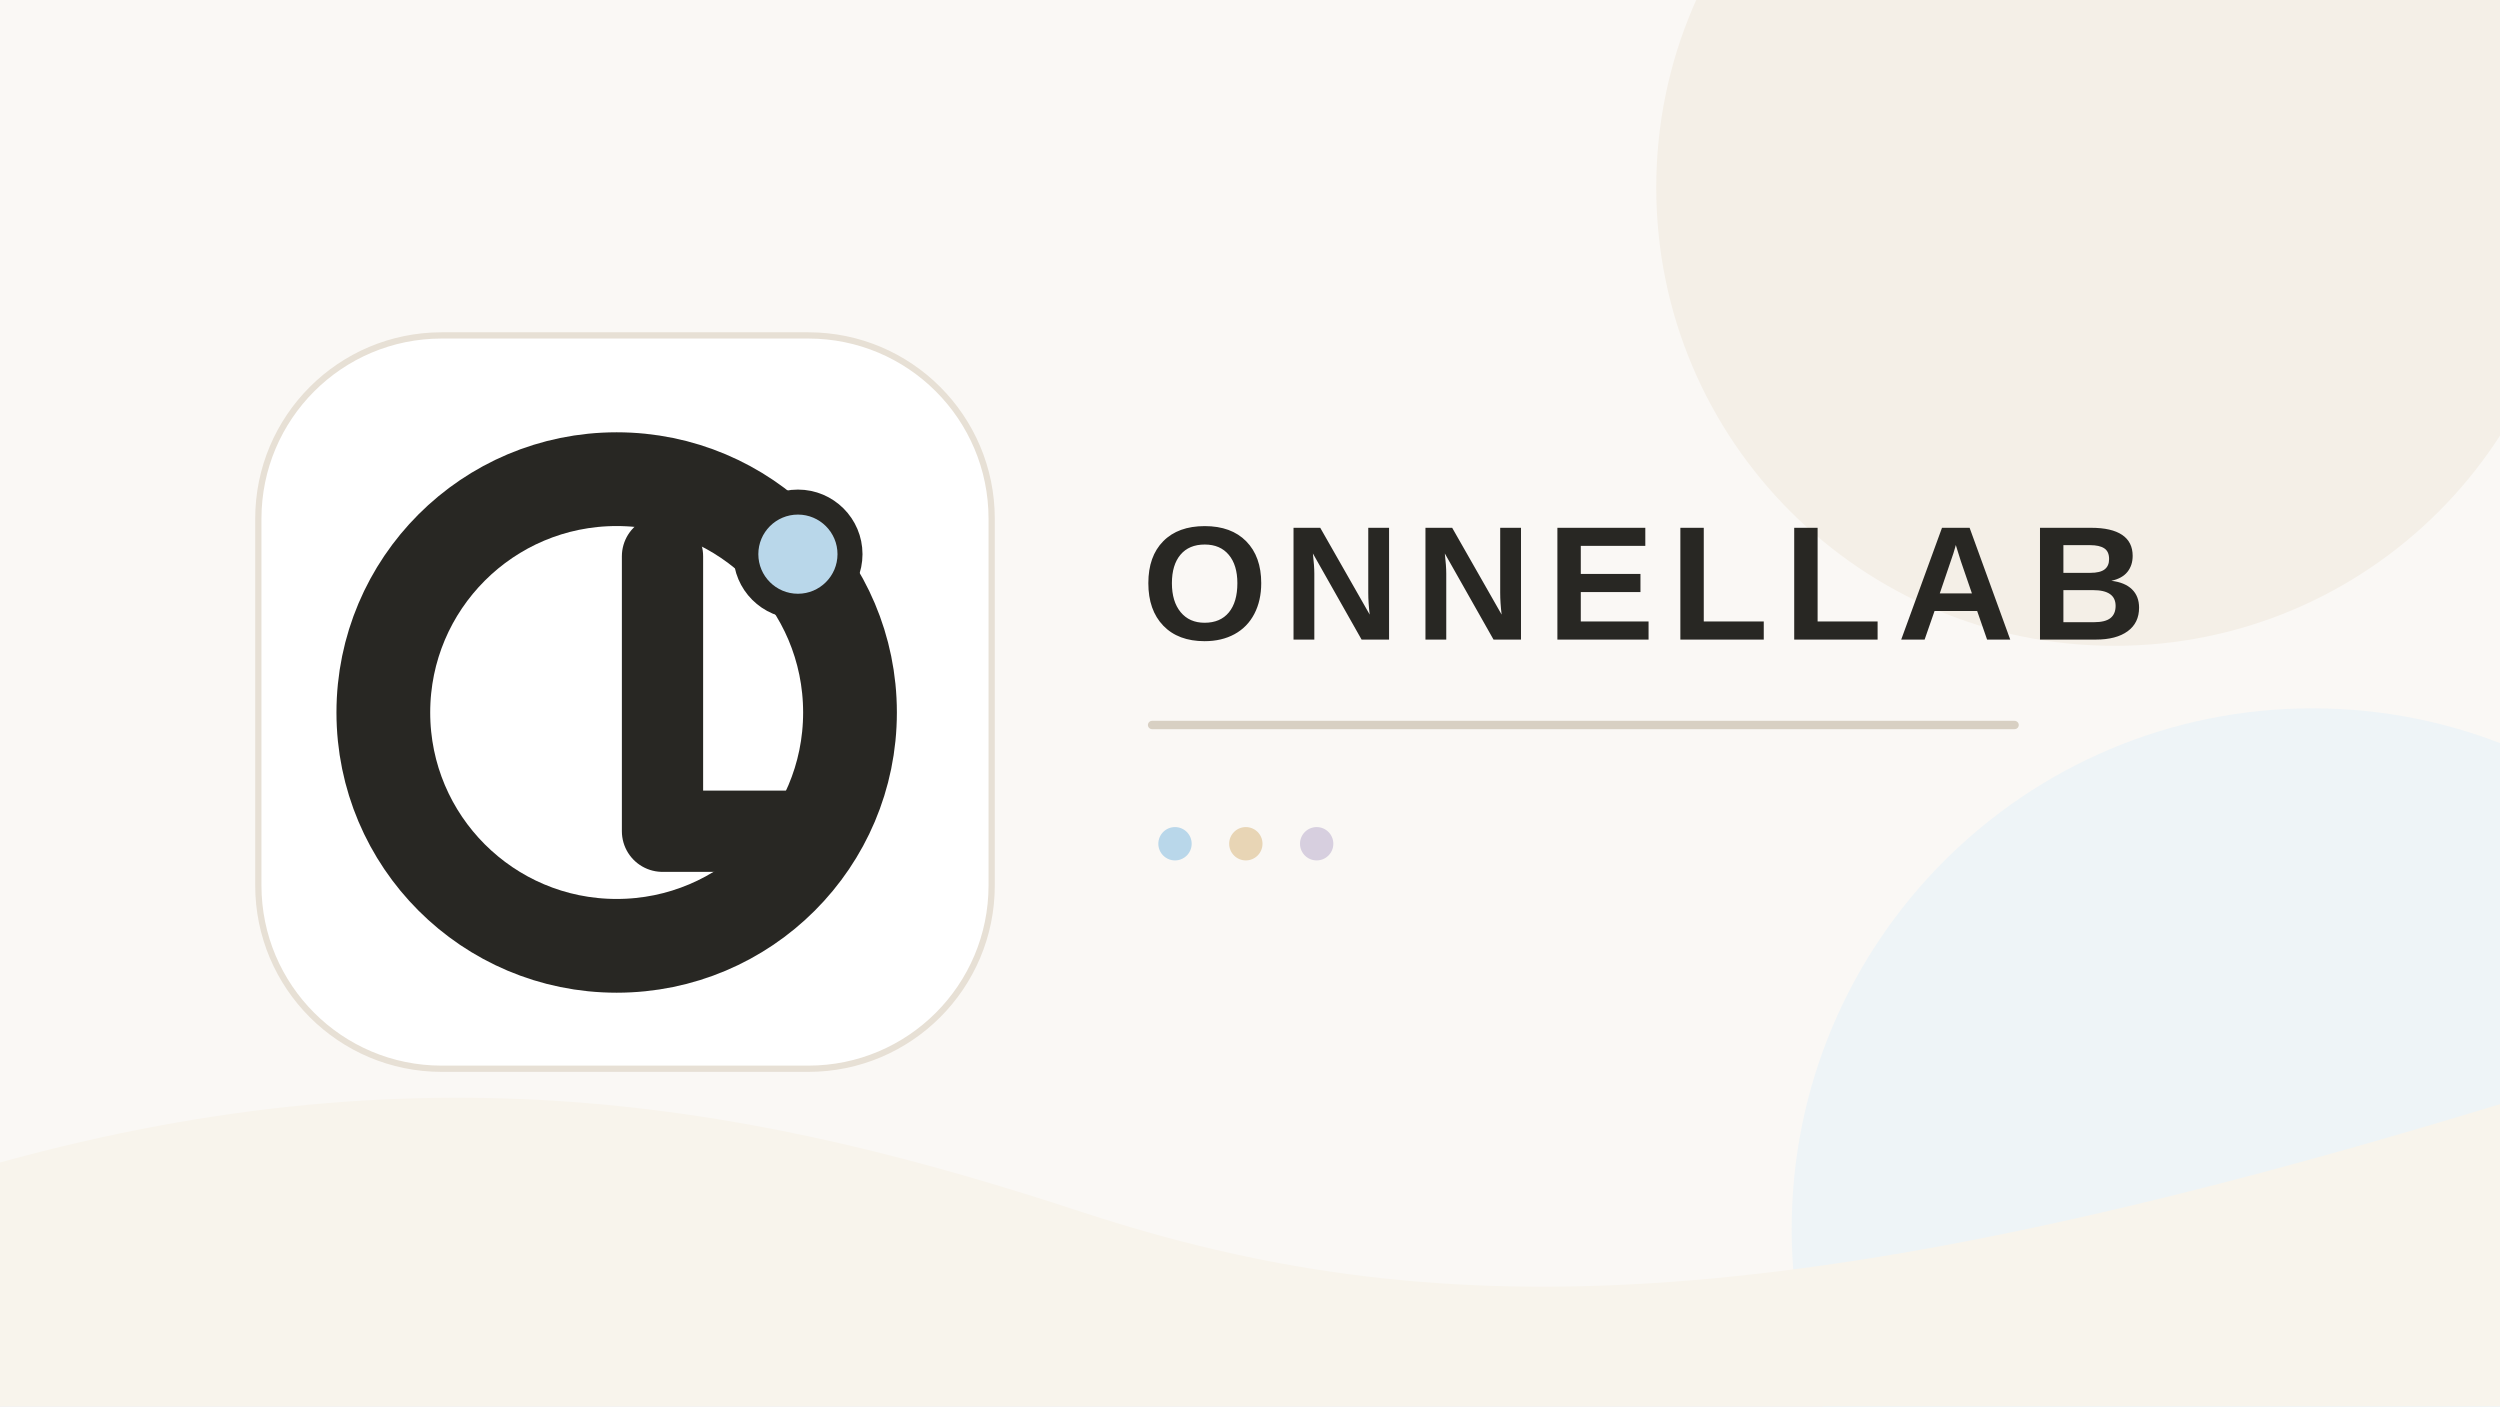
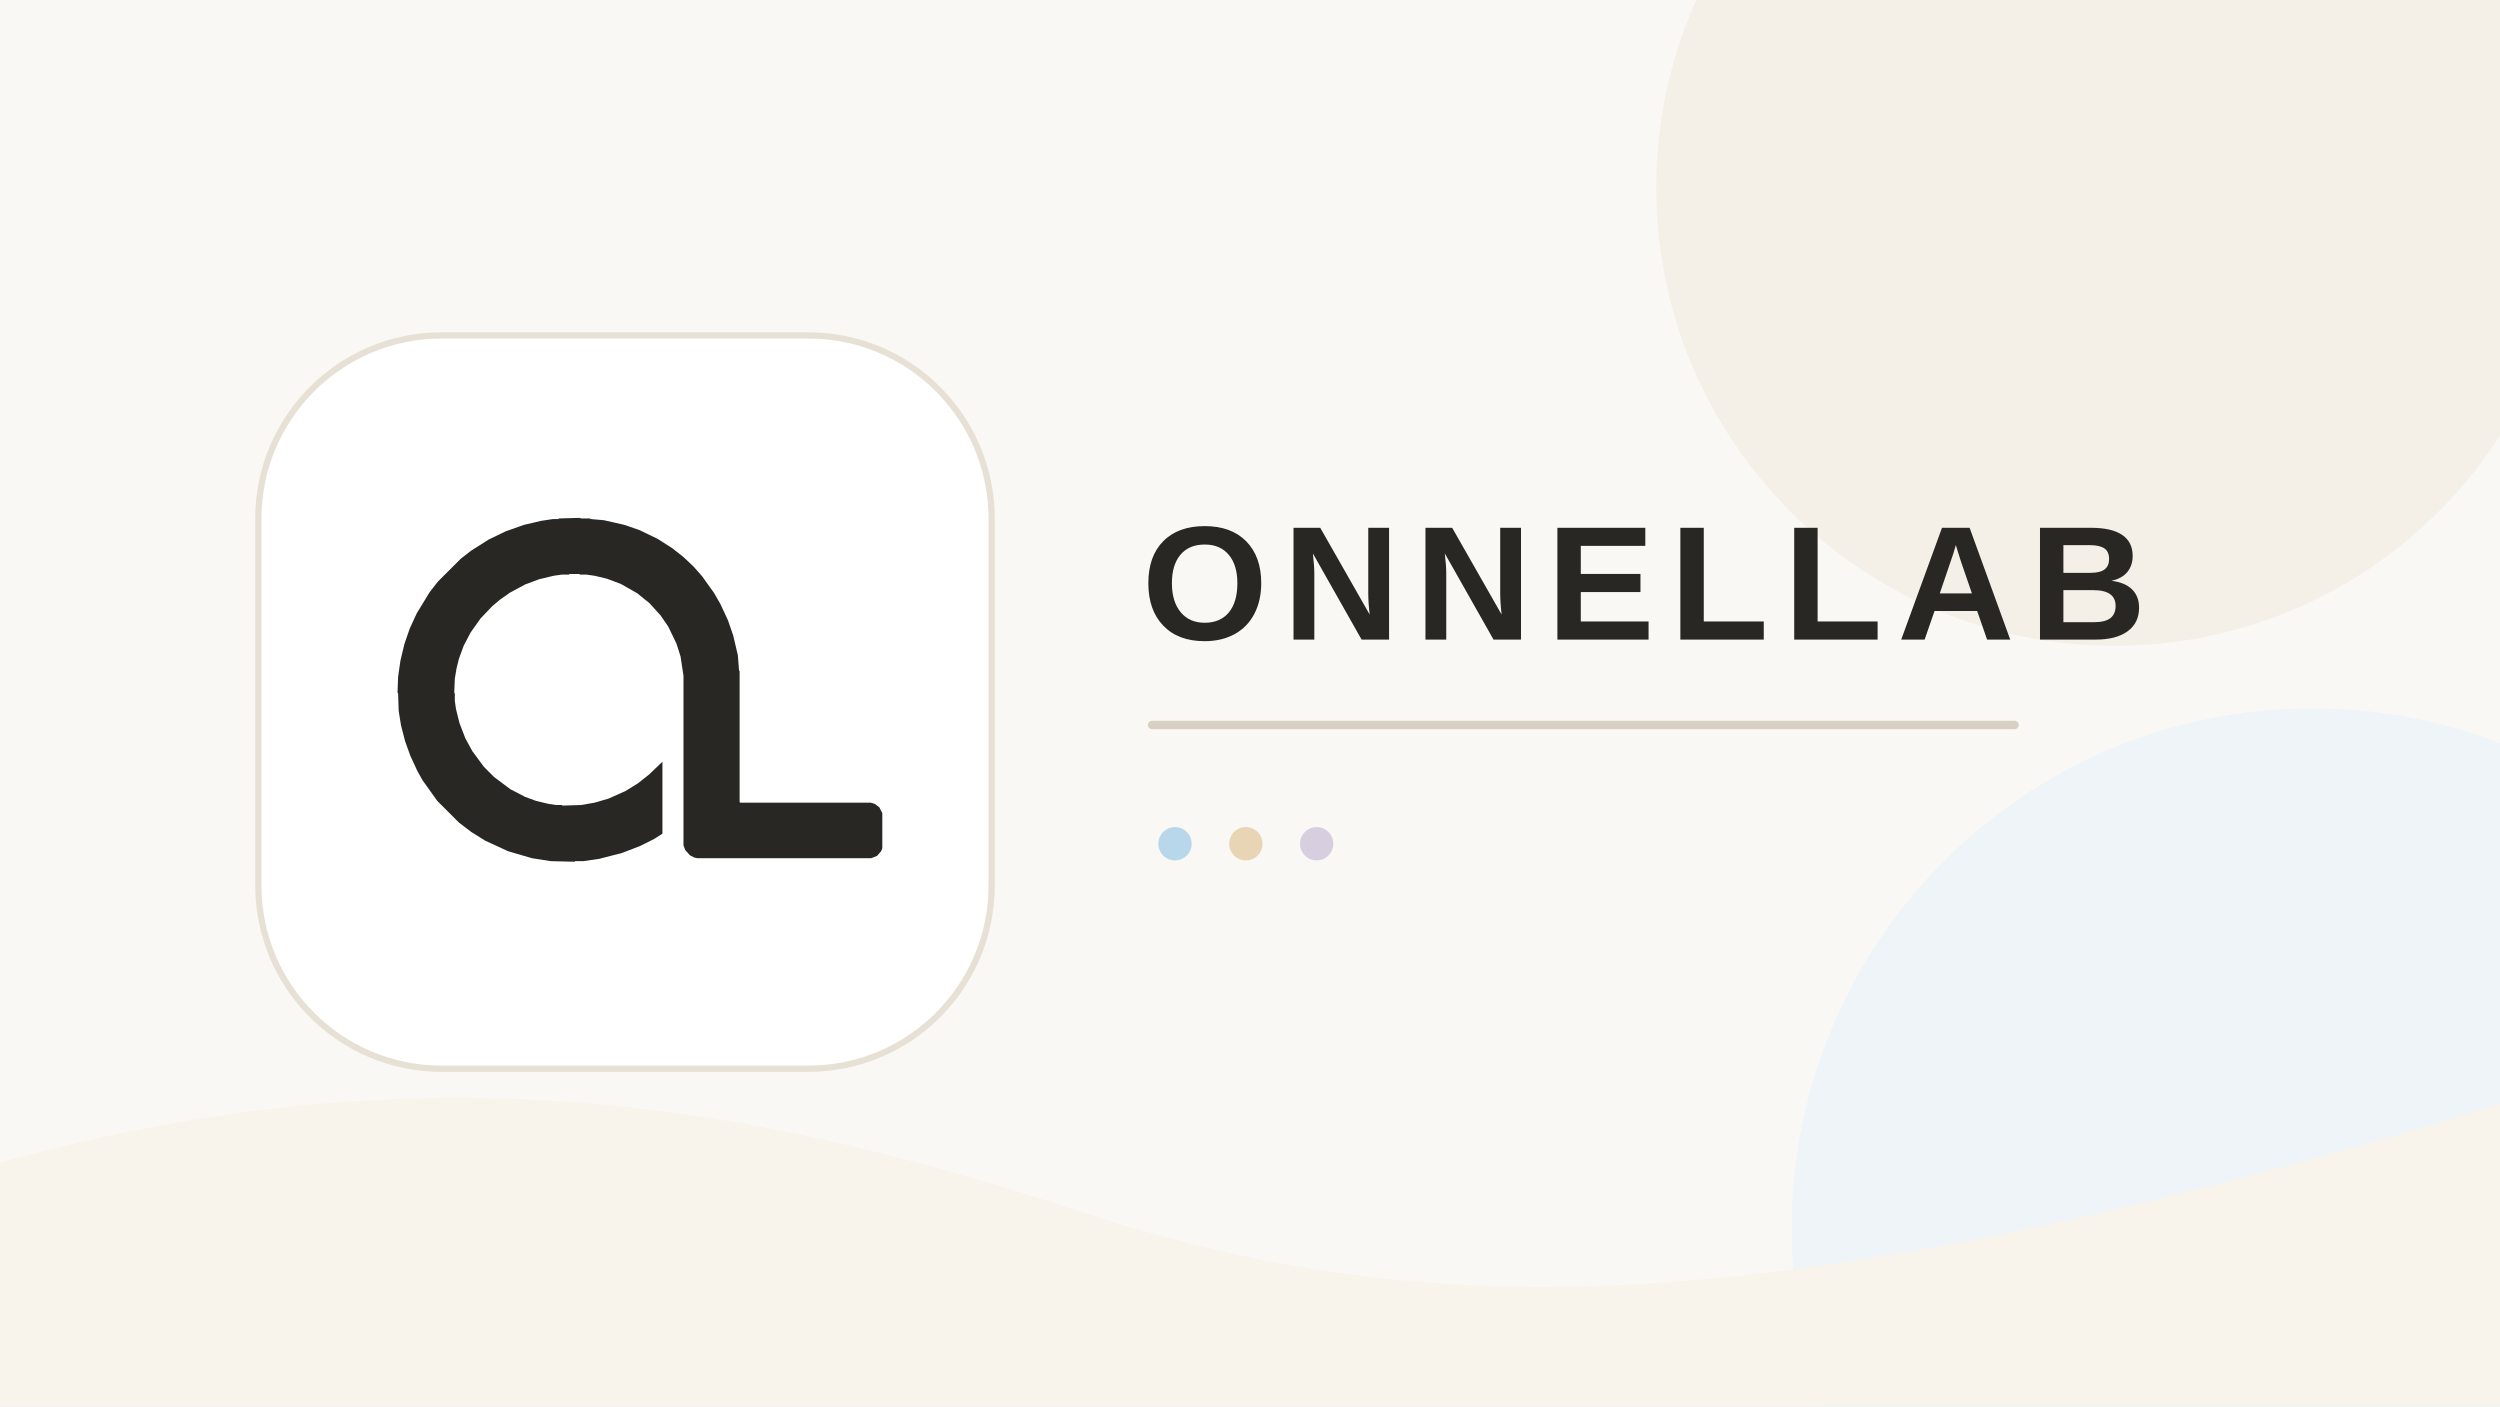
<svg xmlns="http://www.w3.org/2000/svg" width="1200" height="675" viewBox="0 0 1200 675" role="img" aria-labelledby="title desc">
  <rect width="1200" height="675" fill="#faf8f5" />
  <circle cx="1015" cy="90" r="220" fill="#f4efe7" />
  <circle cx="1110" cy="590" r="250" fill="#eef4f7" />
  <path d="M0 558C210 500 368 532 520 582C685 636 853 636 1200 530V675H0Z" fill="#f8f4ec" />
  <g transform="translate(124 161)">
    <rect width="352" height="352" rx="88" fill="#ffffff" stroke="#e7e0d5" stroke-width="3" />
-     <circle cx="172" cy="181" r="112" fill="none" stroke="#282723" stroke-width="45" />
-     <path d="M194 106V238H266" fill="none" stroke="#282723" stroke-width="39" stroke-linecap="round" stroke-linejoin="round" />
-     <circle cx="259" cy="105" r="25" fill="#b9d7ea" stroke="#282723" stroke-width="12" />
+     <svg x="0" y="0" width="352" height="352" viewBox="0 0 1254 1254">
+       <path d="M 271 475 L 259 501 L 250 527 L 243 556 L 239 584 L 238 611 L 239 612 L 240 642 L 244 667 L 251 694 L 260 719 L 272 745 L 281 761 L 306 796 L 343 833 L 364 849 L 388 864 L 427 882 L 468 894 L 500 899 L 541 900 L 542 899 L 556 899 L 583 895 L 622 885 L 653 873 L 677 861 L 691 852 L 691 729 L 668 751 L 649 766 L 628 779 L 599 792 L 575 799 L 552 803 L 520 804 L 519 803 L 509 803 L 496 801 L 475 796 L 456 789 L 431 776 L 403 755 L 386 738 L 366 711 L 354 689 L 344 663 L 338 639 L 336 625 L 336 612 L 335 611 L 336 587 L 339 569 L 343 553 L 351 531 L 363 508 L 380 484 L 400 463 L 413 452 L 430 440 L 456 426 L 480 417 L 505 411 L 519 409 L 531 409 L 532 408 L 549 408 L 550 409 L 561 409 L 575 411 L 596 416 L 620 425 L 648 441 L 669 458 L 688 479 L 701 498 L 715 527 L 722 549 L 727 582 L 727 872 L 730 880 L 738 889 L 746 893 L 751 894 L 1048 894 L 1058 890 L 1065 882 L 1067 877 L 1067 817 L 1062 807 L 1054 801 L 1047 799 L 824 799 L 823 798 L 823 574 L 822 573 L 820 547 L 812 513 L 803 487 L 790 459 L 779 440 L 759 412 L 744 395 L 727 379 L 708 364 L 683 348 L 652 333 L 626 324 L 591 316 L 568 314 L 567 313 L 552 313 L 551 312 L 550 313 L 549 312 L 514 313 L 513 314 L 504 314 L 484 317 L 454 324 L 423 335 L 394 349 L 364 368 L 346 382 L 307 421 L 293 439 Z" fill="#282723" />
+     </svg>
  </g>
  <g fill="#282723">
    <text x="548" y="307" font-family="Arial, Helvetica, sans-serif" font-size="78" font-weight="700" letter-spacing="7">ONNELLAB</text>
    <rect x="551" y="346" width="418" height="4" rx="2" fill="#d8d0c3" />
    <circle cx="564" cy="405" r="8" fill="#b9d7ea" />
    <circle cx="598" cy="405" r="8" fill="#e8d5b5" />
    <circle cx="632" cy="405" r="8" fill="#d7cfdf" />
  </g>
</svg>
